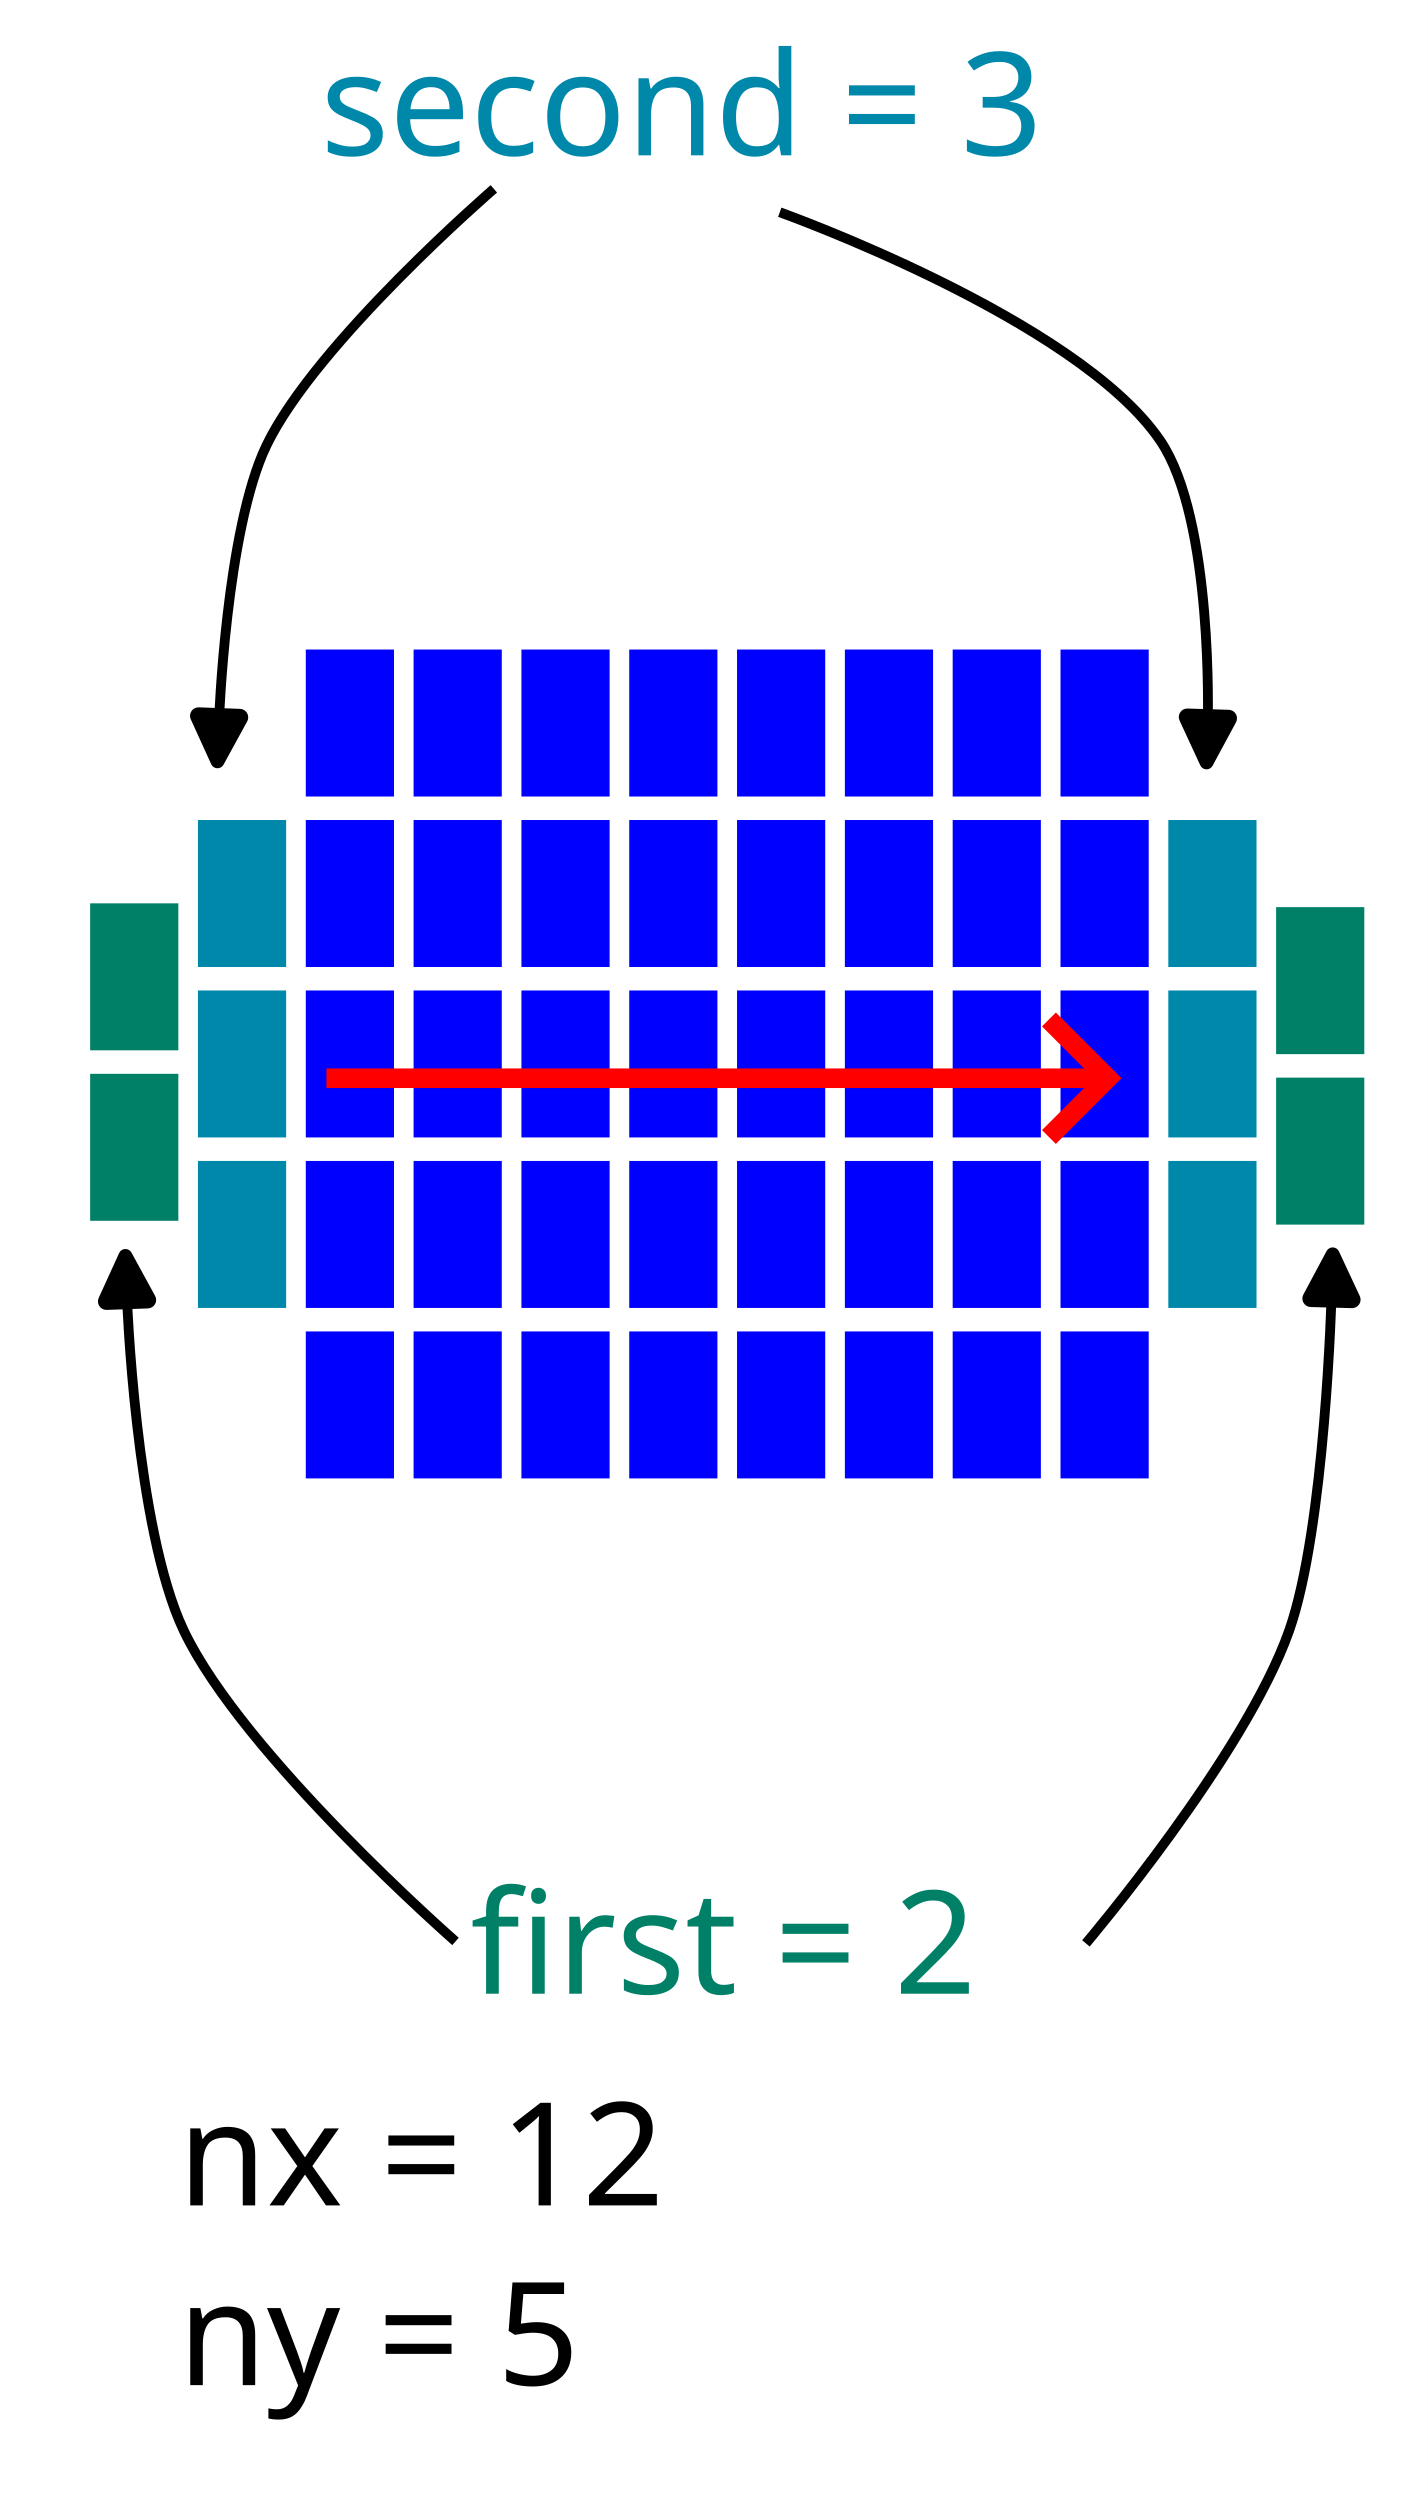
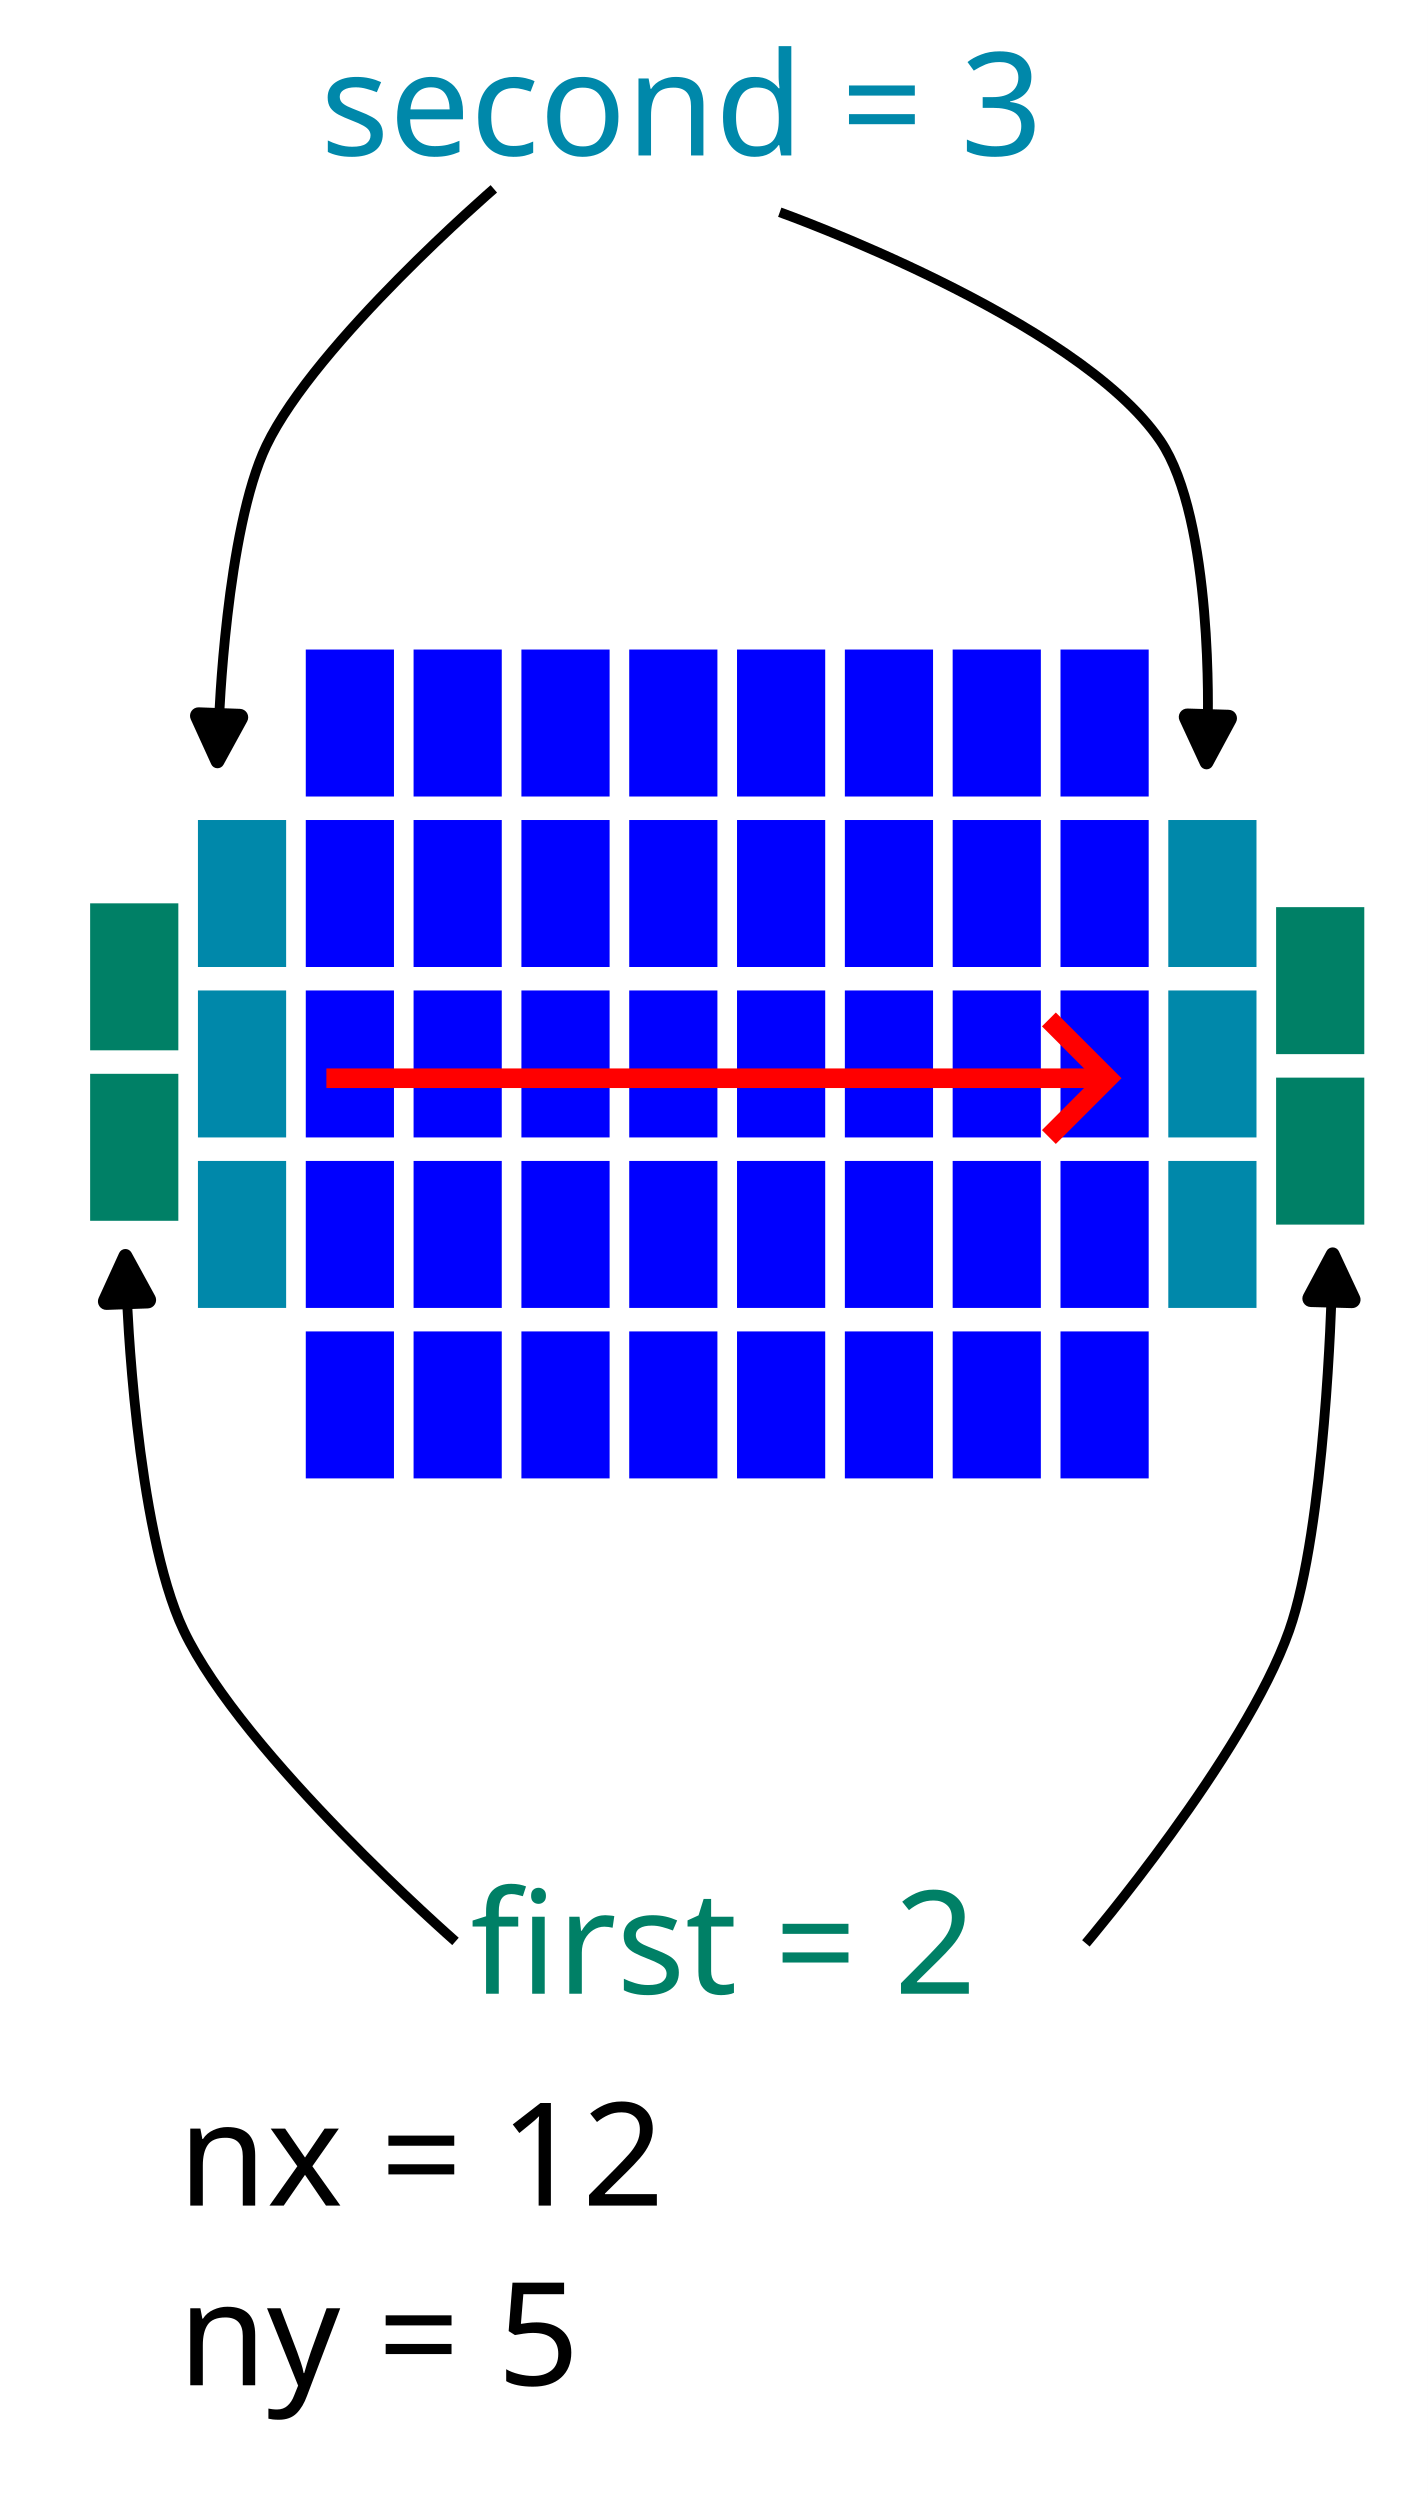
<svg xmlns="http://www.w3.org/2000/svg" width="145.685" height="255.062" viewBox="0 0 38.546 67.485">
  <defs>
    <marker id="c" markerHeight="1" markerWidth="1" orient="auto-start-reverse" preserveAspectRatio="xMidYMid" refX="0" refY="0" style="overflow:visible" viewBox="0 0 1 1">
-       <path d="M-.211-4.106 6.21-.894a1 1 90 0 1 0 1.788L-.21 4.106A1.236 1.236 31.717 0 1-2 3v-6A1.236 1.236 148.283 0 1-.211-4.106z" style="fill:context-stroke;fill-rule:evenodd;stroke:none" transform="scale(.7)" />
+       <path d="M-.211-4.106 6.21-.894a1 1 90 0 1 0 1.788L-.21 4.106A1.236 1.236 31.717 0 1-2 3v-6A1.236 1.236 148.283 0 1-.211-4.106z" style="fill:context-stroke;fill-rule:evenodd;stroke:none" transform="scale(0.7)" />
    </marker>
    <marker id="d" markerHeight="1" markerWidth="1" orient="auto-start-reverse" preserveAspectRatio="xMidYMid" refX="0" refY="0" style="overflow:visible" viewBox="0 0 1 1">
-       <path d="M-.211-4.106 6.21-.894a1 1 90 0 1 0 1.788L-.21 4.106A1.236 1.236 31.717 0 1-2 3v-6A1.236 1.236 148.283 0 1-.211-4.106z" style="fill:context-stroke;fill-rule:evenodd;stroke:none" transform="scale(.7)" />
+       <path d="M-.211-4.106 6.21-.894a1 1 90 0 1 0 1.788L-.21 4.106A1.236 1.236 31.717 0 1-2 3v-6A1.236 1.236 148.283 0 1-.211-4.106z" style="fill:context-stroke;fill-rule:evenodd;stroke:none" transform="scale(0.7)" />
    </marker>
    <marker id="e" markerHeight="1" markerWidth="1" orient="auto-start-reverse" preserveAspectRatio="xMidYMid" refX="0" refY="0" style="overflow:visible" viewBox="0 0 1 1">
-       <path d="M-.211-4.106 6.21-.894a1 1 90 0 1 0 1.788L-.21 4.106A1.236 1.236 31.717 0 1-2 3v-6A1.236 1.236 148.283 0 1-.211-4.106z" style="fill:context-stroke;fill-rule:evenodd;stroke:none" transform="scale(.7)" />
+       <path d="M-.211-4.106 6.21-.894a1 1 90 0 1 0 1.788L-.21 4.106A1.236 1.236 31.717 0 1-2 3v-6A1.236 1.236 148.283 0 1-.211-4.106z" style="fill:context-stroke;fill-rule:evenodd;stroke:none" transform="scale(0.7)" />
    </marker>
    <marker id="f" markerHeight="1" markerWidth="1" orient="auto-start-reverse" preserveAspectRatio="xMidYMid" refX="0" refY="0" style="overflow:visible" viewBox="0 0 1 1">
-       <path d="M3-3 0 0l3 3" style="fill:none;stroke:context-stroke;stroke-width:1;stroke-linecap:butt" transform="rotate(180 .125 0)" />
+       <path d="M3-3 0 0l3 3" style="fill:none;stroke:context-stroke;stroke-width:1;stroke-linecap:butt" transform="rotate(180,0.125,0)" />
    </marker>
    <path id="g" d="M94.277 1567.491h179.534v49.04H94.277z" />
    <path id="b" d="M125.831 1348.826h118.366v43.52H125.831z" />
    <path id="a" d="M71.751 210.976h108.994v55.632H71.751z" />
  </defs>
-   <path d="M24.778 356.246h38.281v67.221H24.778z" style="fill:#fff;stroke:#fff;stroke-width:.265" transform="translate(-24.645 -356.114)" />
-   <path d="M26.946-384.599h2.646v4.233h-2.646z" style="fill:#008066;stroke:#fff;stroke-width:.265" transform="matrix(1 0 0 -1 -24.645 -356.114)" />
-   <text xml:space="preserve" style="font-size:14.667px;line-height:1.25;font-family:sans-serif;white-space:pre;shape-inside:url(#a);display:inline;fill:#008066" transform="matrix(.26458 0 0 .26458 -6.285 -5.434)">
+   <path d="M24.778 356.246h38.281v67.221H24.778z" style="fill:#fff;stroke:#fff;stroke-width:.265" transform="translate(-24.64545,-356.1142)" />
+   <path d="M26.946-384.599h2.646v4.233h-2.646z" style="fill:#008066;stroke:#fff;stroke-width:.265" transform="translate(-24.64545,-356.1142) scale(1,-1)" />
+   <text xml:space="preserve" style="font-size:14.667px;line-height:1.25;font-family:sans-serif;white-space:pre;shape-inside:url(#a);display:inline;fill:#008066" transform="translate(-24.64545,-356.1142) matrix(0.2645833,0,0,0.2645833,18.35998,350.6797)">
    <tspan x="71.752" y="223.953">first = 2</tspan>
  </text>
-   <path d="M26.946-389.201h2.646v4.233h-2.646z" style="fill:#008066;stroke:#fff;stroke-width:.265" transform="matrix(1 0 0 -1 -24.645 -356.114)" />
-   <path d="M29.856 382.718h2.646v4.233h-2.646zM29.856 387.32h2.646v4.233h-2.646z" style="fill:#08a;stroke:#fff;stroke-width:.265" transform="translate(-24.645 -356.114)" />
-   <path d="M29.856-382.35h2.646v4.233h-2.646z" style="fill:#08a;stroke:#fff;stroke-width:.265" transform="matrix(1 0 0 -1 -24.645 -356.114)" />
-   <path d="M32.767-377.748h2.646v4.233h-2.646z" style="fill:#00f;stroke:#fff;stroke-width:.265" transform="matrix(1 0 0 -1 -24.645 -356.114)" />
-   <path d="M32.767 382.718h2.646v4.233h-2.646zM32.767 387.32h2.646v4.233h-2.646zM32.767 391.922h2.646v4.233h-2.646z" style="fill:#00f;stroke:#fff;stroke-width:.265" transform="translate(-24.645 -356.114)" />
-   <path d="M32.767-382.35h2.646v4.233h-2.646z" style="fill:#00f;stroke:#fff;stroke-width:.265" transform="matrix(1 0 0 -1 -24.645 -356.114)" />
-   <path d="M35.677 378.117h2.646v4.233h-2.646zM35.677 382.718h2.646v4.233h-2.646zM35.677 387.32h2.646v4.233h-2.646zM35.677 391.922h2.646v4.233h-2.646zM35.677 373.515h2.646v4.233h-2.646zM38.588 378.117h2.646v4.233h-2.646zM38.588 382.718h2.646v4.233h-2.646zM38.588 387.32h2.646v4.233h-2.646zM38.588 391.922h2.646v4.233h-2.646zM38.588 373.515h2.646v4.233h-2.646zM41.498 378.117h2.646v4.233h-2.646zM41.498 382.718h2.646v4.233h-2.646zM41.498 387.32h2.646v4.233h-2.646zM41.498 391.922h2.646v4.233h-2.646zM41.498 373.515h2.646v4.233h-2.646zM44.408 378.117h2.646v4.233h-2.646zM44.408 382.718h2.646v4.233h-2.646zM44.408 387.32h2.646v4.233h-2.646zM44.408 391.922h2.646v4.233h-2.646zM44.408 373.515h2.646v4.233h-2.646zM47.319 378.117h2.646v4.233h-2.646zM47.319 382.718h2.646v4.233h-2.646zM47.319 387.32h2.646v4.233h-2.646zM47.319 391.922h2.646v4.233h-2.646zM47.319 373.515h2.646v4.233h-2.646zM50.229 378.117h2.646v4.233h-2.646zM50.229 382.718h2.646v4.233h-2.646zM50.229 387.32h2.646v4.233h-2.646zM50.229 391.922h2.646v4.233h-2.646zM50.229 373.515h2.646v4.233h-2.646zM53.14 378.117h2.646v4.233H53.14zM53.14 382.718h2.646v4.233H53.14zM53.14 387.32h2.646v4.233H53.14zM53.14 391.922h2.646v4.233H53.14zM53.14 373.515h2.646v4.233H53.14z" style="fill:#00f;stroke:#fff;stroke-width:.265" transform="translate(-24.645 -356.114)" />
-   <path d="M56.05 378.117h2.646v4.233H56.05zM56.05 382.718h2.646v4.233H56.05zM56.05 387.32h2.646v4.233H56.05z" style="fill:#08a;stroke:#fff;stroke-width:.265" transform="translate(-24.645 -356.114)" />
-   <path d="M58.96 380.469h2.646v4.233H58.96zM58.96 385.071h2.646v4.233H58.96z" style="fill:#008066;stroke:#fff;stroke-width:.265" transform="translate(-24.645 -356.114)" />
-   <text xml:space="preserve" style="font-size:14.667px;line-height:1.25;font-family:sans-serif;white-space:pre;shape-inside:url(#b);fill:#08a" transform="matrix(.26458 0 0 .26458 -24.645 -356.114)">
+   <path d="M26.946-389.201h2.646v4.233h-2.646z" style="fill:#008066;stroke:#fff;stroke-width:.265" transform="translate(-24.64545,-356.1142) scale(1,-1)" />
+   <path d="M29.856 382.718h2.646v4.233h-2.646zM29.856 387.32h2.646v4.233h-2.646z" style="fill:#08a;stroke:#fff;stroke-width:.265" transform="translate(-24.64545,-356.1142)" />
+   <path d="M29.856-382.35h2.646v4.233h-2.646z" style="fill:#08a;stroke:#fff;stroke-width:.265" transform="translate(-24.64545,-356.1142) scale(1,-1)" />
+   <path d="M32.767-377.748h2.646v4.233h-2.646z" style="fill:#00f;stroke:#fff;stroke-width:.265" transform="translate(-24.64545,-356.1142) scale(1,-1)" />
+   <path d="M32.767 382.718h2.646v4.233h-2.646zM32.767 387.32h2.646v4.233h-2.646zM32.767 391.922h2.646v4.233h-2.646z" style="fill:#00f;stroke:#fff;stroke-width:.265" transform="translate(-24.64545,-356.1142)" />
+   <path d="M32.767-382.35h2.646v4.233h-2.646z" style="fill:#00f;stroke:#fff;stroke-width:.265" transform="translate(-24.64545,-356.1142) scale(1,-1)" />
+   <path d="M35.677 378.117h2.646v4.233h-2.646zM35.677 382.718h2.646v4.233h-2.646zM35.677 387.32h2.646v4.233h-2.646zM35.677 391.922h2.646v4.233h-2.646zM35.677 373.515h2.646v4.233h-2.646zM38.588 378.117h2.646v4.233h-2.646zM38.588 382.718h2.646v4.233h-2.646zM38.588 387.32h2.646v4.233h-2.646zM38.588 391.922h2.646v4.233h-2.646zM38.588 373.515h2.646v4.233h-2.646zM41.498 378.117h2.646v4.233h-2.646zM41.498 382.718h2.646v4.233h-2.646zM41.498 387.32h2.646v4.233h-2.646zM41.498 391.922h2.646v4.233h-2.646zM41.498 373.515h2.646v4.233h-2.646zM44.408 378.117h2.646v4.233h-2.646zM44.408 382.718h2.646v4.233h-2.646zM44.408 387.32h2.646v4.233h-2.646zM44.408 391.922h2.646v4.233h-2.646zM44.408 373.515h2.646v4.233h-2.646zM47.319 378.117h2.646v4.233h-2.646zM47.319 382.718h2.646v4.233h-2.646zM47.319 387.32h2.646v4.233h-2.646zM47.319 391.922h2.646v4.233h-2.646zM47.319 373.515h2.646v4.233h-2.646zM50.229 378.117h2.646v4.233h-2.646zM50.229 382.718h2.646v4.233h-2.646zM50.229 387.32h2.646v4.233h-2.646zM50.229 391.922h2.646v4.233h-2.646zM50.229 373.515h2.646v4.233h-2.646zM53.14 378.117h2.646v4.233H53.14zM53.14 382.718h2.646v4.233H53.14zM53.14 387.32h2.646v4.233H53.14zM53.14 391.922h2.646v4.233H53.14zM53.14 373.515h2.646v4.233H53.14z" style="fill:#00f;stroke:#fff;stroke-width:.265" transform="translate(-24.64545,-356.1142)" />
+   <path d="M56.05 378.117h2.646v4.233H56.05zM56.05 382.718h2.646v4.233H56.05zM56.05 387.32h2.646v4.233H56.05z" style="fill:#08a;stroke:#fff;stroke-width:.265" transform="translate(-24.64545,-356.1142)" />
+   <path d="M58.96 380.469h2.646v4.233H58.96zM58.96 385.071h2.646v4.233H58.96z" style="fill:#008066;stroke:#fff;stroke-width:.265" transform="translate(-24.64545,-356.1142)" />
+   <text xml:space="preserve" style="font-size:14.667px;line-height:1.25;font-family:sans-serif;white-space:pre;shape-inside:url(#b);fill:#08a" transform="translate(-24.64545,-356.1142) scale(0.2645833)">
    <tspan x="125.83" y="1361.803">second = 3</tspan>
  </text>
-   <path d="M30.555 375.599s.19-5.183 1.281-7.457c1.336-2.782 6.14-6.93 6.14-6.93" style="fill:none;stroke:#000;stroke-width:.265px;stroke-linecap:butt;stroke-linejoin:miter;stroke-opacity:1;marker-start:url(#c)" transform="translate(-24.645 -356.114)" />
-   <path d="M45.694 361.843s8.019 2.862 10.268 6.16c1.453 2.129 1.285 7.625 1.285 7.625" style="fill:none;stroke:#000;stroke-width:.265px;stroke-linecap:butt;stroke-linejoin:miter;stroke-opacity:1;marker-end:url(#c)" transform="translate(-24.645 -356.114)" />
-   <path d="M28.069 391.083s.227 6.282 1.532 9.038c1.597 3.372 7.34 8.4 7.34 8.4" style="fill:none;stroke:#000;stroke-width:.265px;stroke-linecap:butt;stroke-linejoin:miter;stroke-opacity:1;marker-start:url(#d)" transform="translate(-24.645 -356.114)" />
-   <path d="M60.591 391.04s-.17 6.317-1.145 9.087c-1.194 3.391-5.488 8.447-5.488 8.447" style="fill:none;stroke:#000;stroke-width:.265px;stroke-linecap:butt;stroke-linejoin:miter;stroke-opacity:1;marker-start:url(#e)" transform="translate(-24.645 -356.114)" />
-   <path d="M33.456 385.22h20.958" style="fill:none;stroke:red;stroke-width:.529;stroke-linecap:butt;stroke-linejoin:miter;stroke-opacity:1;marker-end:url(#f)" transform="translate(-24.645 -356.114)" />
-   <text xml:space="preserve" style="font-size:14.667px;line-height:1.25;font-family:sans-serif;white-space:pre;shape-inside:url(#g)" transform="matrix(.26458 0 0 .26458 -20.139 -358.627)">
+   <path d="M30.555 375.599s.19-5.183 1.281-7.457c1.336-2.782 6.14-6.93 6.14-6.93" style="fill:none;stroke:#000;stroke-width:.265px;stroke-linecap:butt;stroke-linejoin:miter;stroke-opacity:1;marker-start:url(#c)" transform="translate(-24.64545,-356.1142)" />
+   <path d="M45.694 361.843s8.019 2.862 10.268 6.16c1.453 2.129 1.285 7.625 1.285 7.625" style="fill:none;stroke:#000;stroke-width:.265px;stroke-linecap:butt;stroke-linejoin:miter;stroke-opacity:1;marker-end:url(#c)" transform="translate(-24.64545,-356.1142)" />
+   <path d="M28.069 391.083s.227 6.282 1.532 9.038c1.597 3.372 7.34 8.4 7.34 8.4" style="fill:none;stroke:#000;stroke-width:.265px;stroke-linecap:butt;stroke-linejoin:miter;stroke-opacity:1;marker-start:url(#d)" transform="translate(-24.64545,-356.1142)" />
+   <path d="M60.591 391.04s-.17 6.317-1.145 9.087c-1.194 3.391-5.488 8.447-5.488 8.447" style="fill:none;stroke:#000;stroke-width:.265px;stroke-linecap:butt;stroke-linejoin:miter;stroke-opacity:1;marker-start:url(#e)" transform="translate(-24.64545,-356.1142)" />
+   <path d="M33.456 385.22h20.958" style="fill:none;stroke:red;stroke-width:.529;stroke-linecap:butt;stroke-linejoin:miter;stroke-opacity:1;marker-end:url(#f)" transform="translate(-24.64545,-356.1142)" />
+   <text xml:space="preserve" style="font-size:14.667px;line-height:1.25;font-family:sans-serif;white-space:pre;shape-inside:url(#g)" transform="translate(-24.64545,-356.1142) matrix(0.2645833,0,0,0.2645833,4.506425,-2.512853)">
    <tspan x="94.277" y="1580.467">nx = 12
</tspan>
    <tspan x="94.277" y="1598.8">ny = 5</tspan>
  </text>
</svg>
